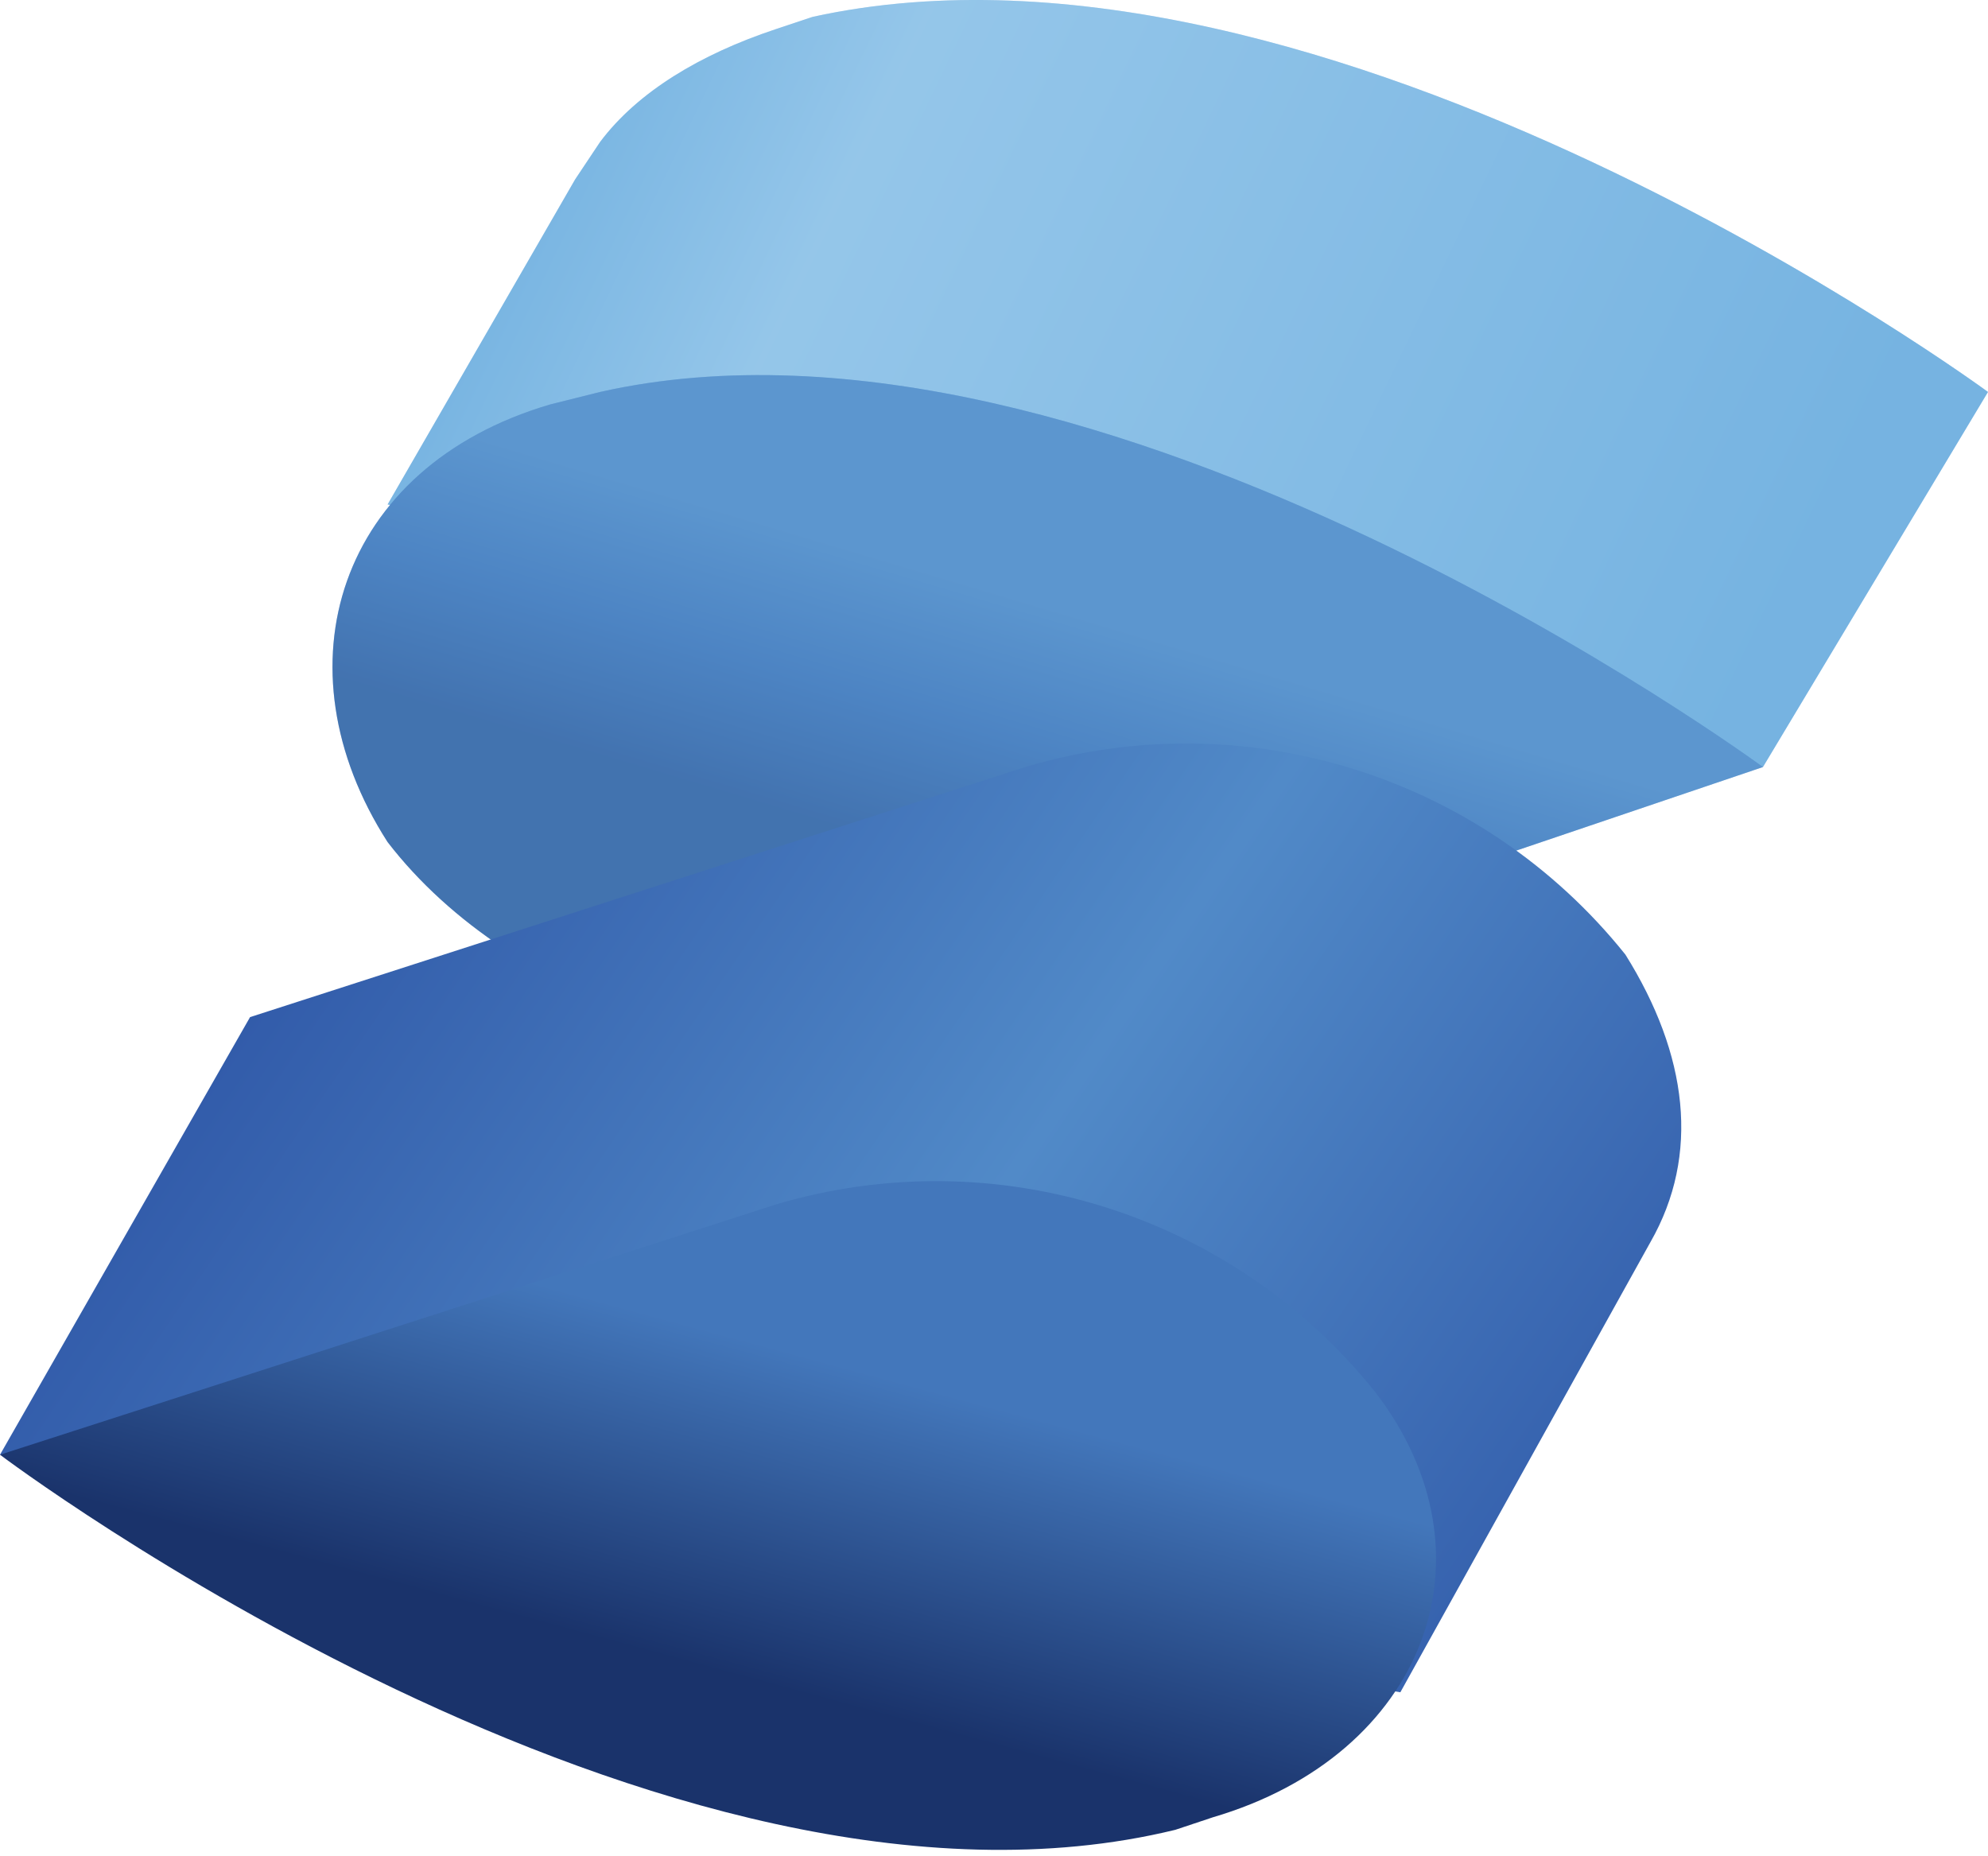
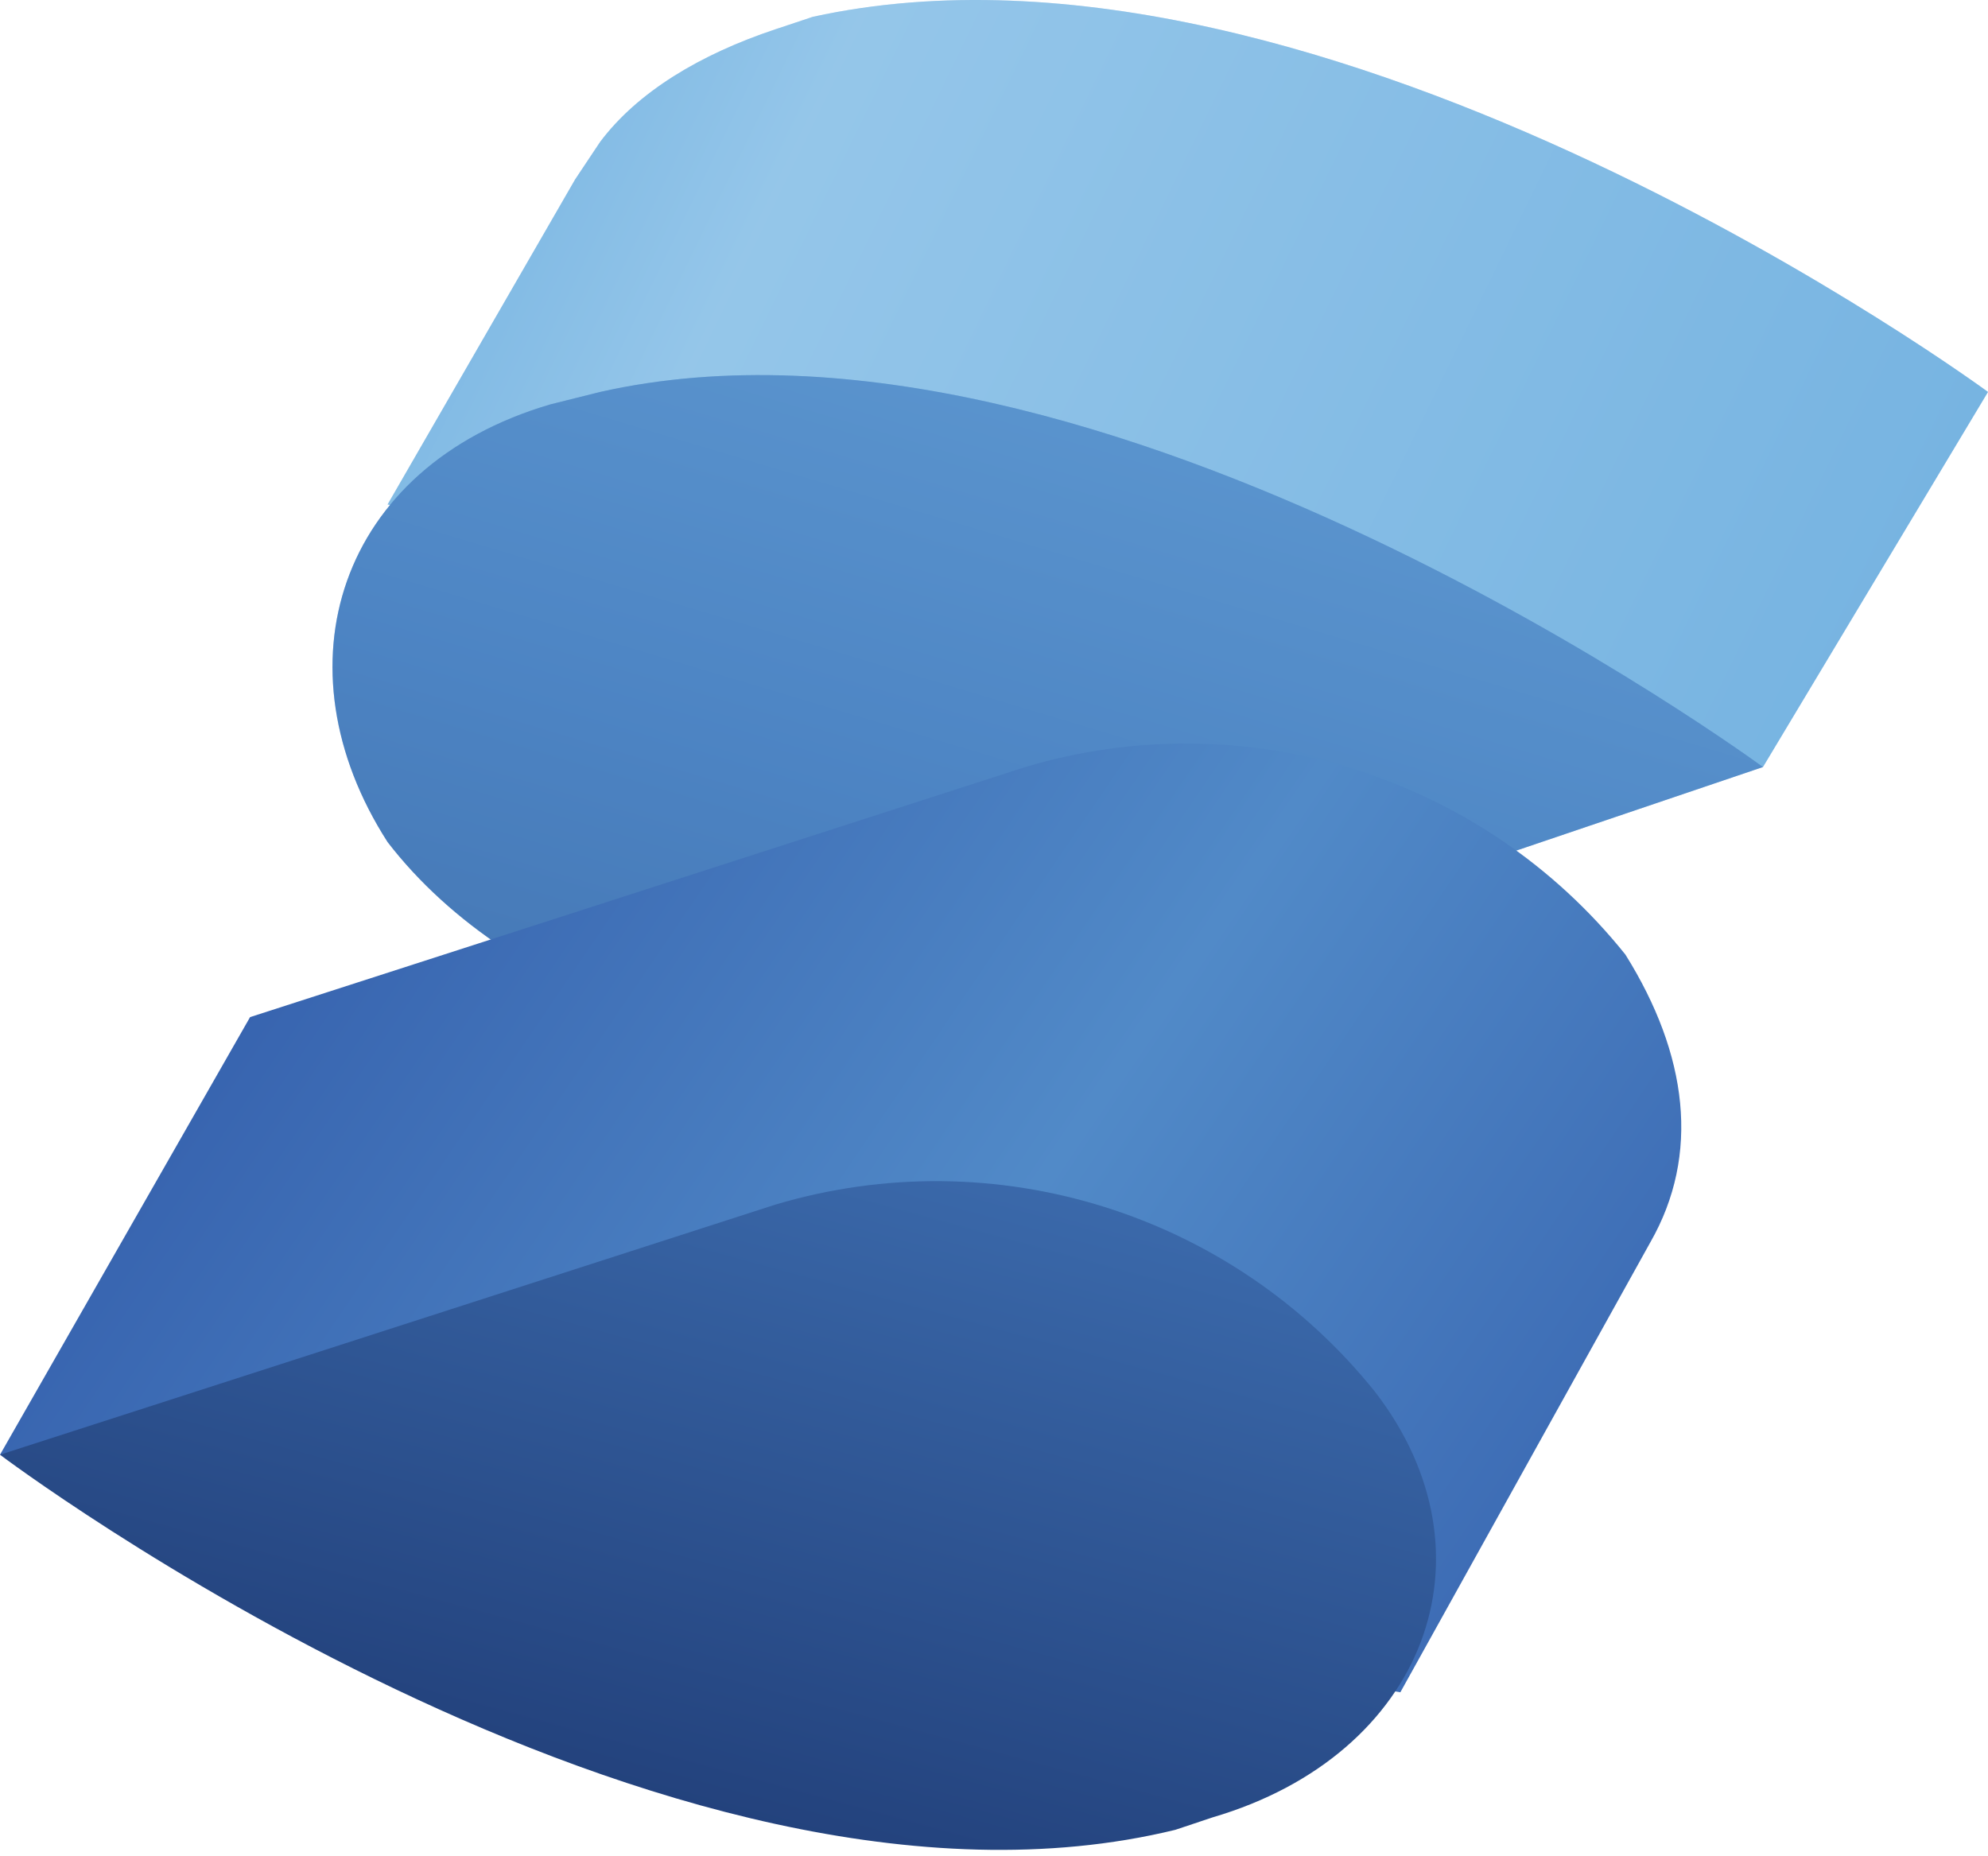
- <svg xmlns="http://www.w3.org/2000/svg" width="256" height="239" preserveAspectRatio="xMidYMid">
+ <svg xmlns="http://www.w3.org/2000/svg" width="256" height="239" viewBox="256 239 256 239" preserveAspectRatio="xMidYMid">
  <defs>
-     <linearGradient x1="-5.859%" y1="38.27%" x2="91.406%" y2="60.924%" id="a">
-       <stop stop-color="#76B3E1" offset="10%" />
-       <stop stop-color="#DCF2FD" offset="30%" />
-       <stop stop-color="#76B3E1" offset="100%" />
+     <linearGradient id="a" gradientUnits="userSpaceOnUse" x1="27.5" y1="3" x2="152" y2="63.5" gradientTransform="translate(249.56 233.12) scale(1.61006)">
+       <stop offset=".1" stop-color="#76b3e1" />
+       <stop offset=".3" stop-color="#dcf2fd" />
+       <stop offset="1" stop-color="#76b3e1" />
    </linearGradient>
-     <linearGradient x1="56.996%" y1="38.44%" x2="37.941%" y2="68.375%" id="b">
-       <stop stop-color="#76B3E1" offset="0%" />
-       <stop stop-color="#4377BB" offset="50%" />
-       <stop stop-color="#1F3B77" offset="100%" />
+     <linearGradient id="b" gradientUnits="userSpaceOnUse" x1="95.8" y1="32.6" x2="74" y2="105.2" gradientTransform="translate(249.56 233.12) scale(1.61006)">
+       <stop offset="0" stop-color="#76b3e1" />
+       <stop offset=".5" stop-color="#4377bb" />
+       <stop offset="1" stop-color="#1f3b77" />
    </linearGradient>
-     <linearGradient x1="10.709%" y1="34.532%" x2="104.337%" y2="70.454%" id="c">
-       <stop stop-color="#315AA9" offset="0%" />
-       <stop stop-color="#518AC8" offset="50%" />
-       <stop stop-color="#315AA9" offset="100%" />
+     <linearGradient id="c" gradientUnits="userSpaceOnUse" x1="18.4" y1="64.2" x2="144.3" y2="149.8" gradientTransform="translate(249.56 233.12) scale(1.61006)">
+       <stop offset="0" stop-color="#315aa9" />
+       <stop offset=".5" stop-color="#518ac8" />
+       <stop offset="1" stop-color="#315aa9" />
    </linearGradient>
-     <linearGradient x1="61.993%" y1="29.58%" x2="17.762%" y2="105.119%" id="d">
-       <stop stop-color="#4377BB" offset="0%" />
-       <stop stop-color="#1A336B" offset="50%" />
-       <stop stop-color="#1A336B" offset="100%" />
+     <linearGradient id="d" gradientUnits="userSpaceOnUse" x1="75.2" y1="74.5" x2="24.4" y2="260.8" gradientTransform="translate(249.56 233.12) scale(1.61006)">
+       <stop offset="0" stop-color="#4377bb" />
+       <stop offset=".5" stop-color="#1a336b" />
+       <stop offset="1" stop-color="#1a336b" />
    </linearGradient>
  </defs>
-   <path d="M256 50.473S170.667-12.32 104.654 2.17l-4.83 1.61c-9.66 3.22-17.71 8.05-22.541 14.49l-3.22 4.83-24.151 41.862 41.862 8.05c17.71 11.271 40.251 16.101 61.182 11.271l74.063 14.49L256 50.474z" fill="#76B3E1" />
-   <path d="M256 50.473S170.667-12.32 104.654 2.17l-4.83 1.61c-9.66 3.22-17.71 8.05-22.541 14.49l-3.22 4.83-24.151 41.862 41.862 8.05c17.71 11.271 40.251 16.101 61.182 11.271l74.063 14.49L256 50.474z" fill="url(#a)" opacity=".3" />
-   <path d="M77.283 50.473l-6.44 1.61c-27.371 8.05-35.422 33.811-20.931 56.352 16.1 20.931 49.912 32.201 77.283 24.151l99.824-33.811S141.686 35.982 77.283 50.473z" fill="#518AC8" />
-   <path d="M77.283 50.473l-6.44 1.61c-27.371 8.05-35.422 33.811-20.931 56.352 16.1 20.931 49.912 32.201 77.283 24.151l99.824-33.811S141.686 35.982 77.283 50.473z" fill="url(#b)" opacity=".3" />
-   <path d="M209.308 122.926c-18.44-23.037-49.007-32.59-77.283-24.151l-99.824 32.201L0 187.328l180.327 30.591 32.201-57.962c6.44-11.27 4.83-24.15-3.22-37.031z" fill="url(#c)" />
-   <path d="M177.107 179.278c-18.44-23.037-49.008-32.59-77.283-24.151L0 187.328s85.333 64.403 151.346 48.302l4.83-1.61c27.371-8.05 37.032-33.811 20.93-54.742z" fill="url(#d)" />
+   <path d="M512 289.472s-85.333-62.791-151.347-48.301l-4.829 1.61c-9.66 3.221-17.711 8.05-22.542 14.491l-3.219 4.829-24.152 41.862 41.863 8.051c17.71 11.27 40.251 16.101 61.182 11.27l74.063 14.491L512 289.472z" fill="#76b3e1" />
+   <path d="M512 289.472s-85.333-62.791-151.347-48.301l-4.829 1.61c-9.66 3.221-17.711 8.05-22.542 14.491l-3.219 4.829-24.152 41.862 41.863 8.051c17.71 11.27 40.251 16.101 61.182 11.27l74.063 14.491L512 289.472z" opacity=".3" fill="url(#a)" />
+   <path d="M333.282 289.472l-6.439 1.611c-27.371 8.05-35.421 33.811-20.932 56.352 16.101 20.931 49.913 32.201 77.284 24.151l99.824-33.811s-85.334-62.792-149.737-48.303z" fill="#518ac8" />
+   <path d="M333.282 289.472l-6.439 1.611c-27.371 8.05-35.421 33.811-20.932 56.352 16.101 20.931 49.913 32.201 77.284 24.151l99.824-33.811s-85.334-62.792-149.737-48.303z" opacity=".3" fill="url(#b)" />
+   <path d="M465.308 361.925c-18.439-23.036-49.008-32.588-77.283-24.15l-99.823 32.201L256 426.328l180.327 30.592 32.201-57.963c6.441-11.271 4.831-24.15-3.22-37.032z" fill="url(#c)" />
+   <path d="M433.106 418.277c-18.439-23.036-49.006-32.588-77.282-24.15L256 426.328s85.333 64.402 151.346 48.303l4.83-1.612c27.371-8.049 37.031-33.81 20.93-54.742z" fill="url(#d)" />
</svg>
